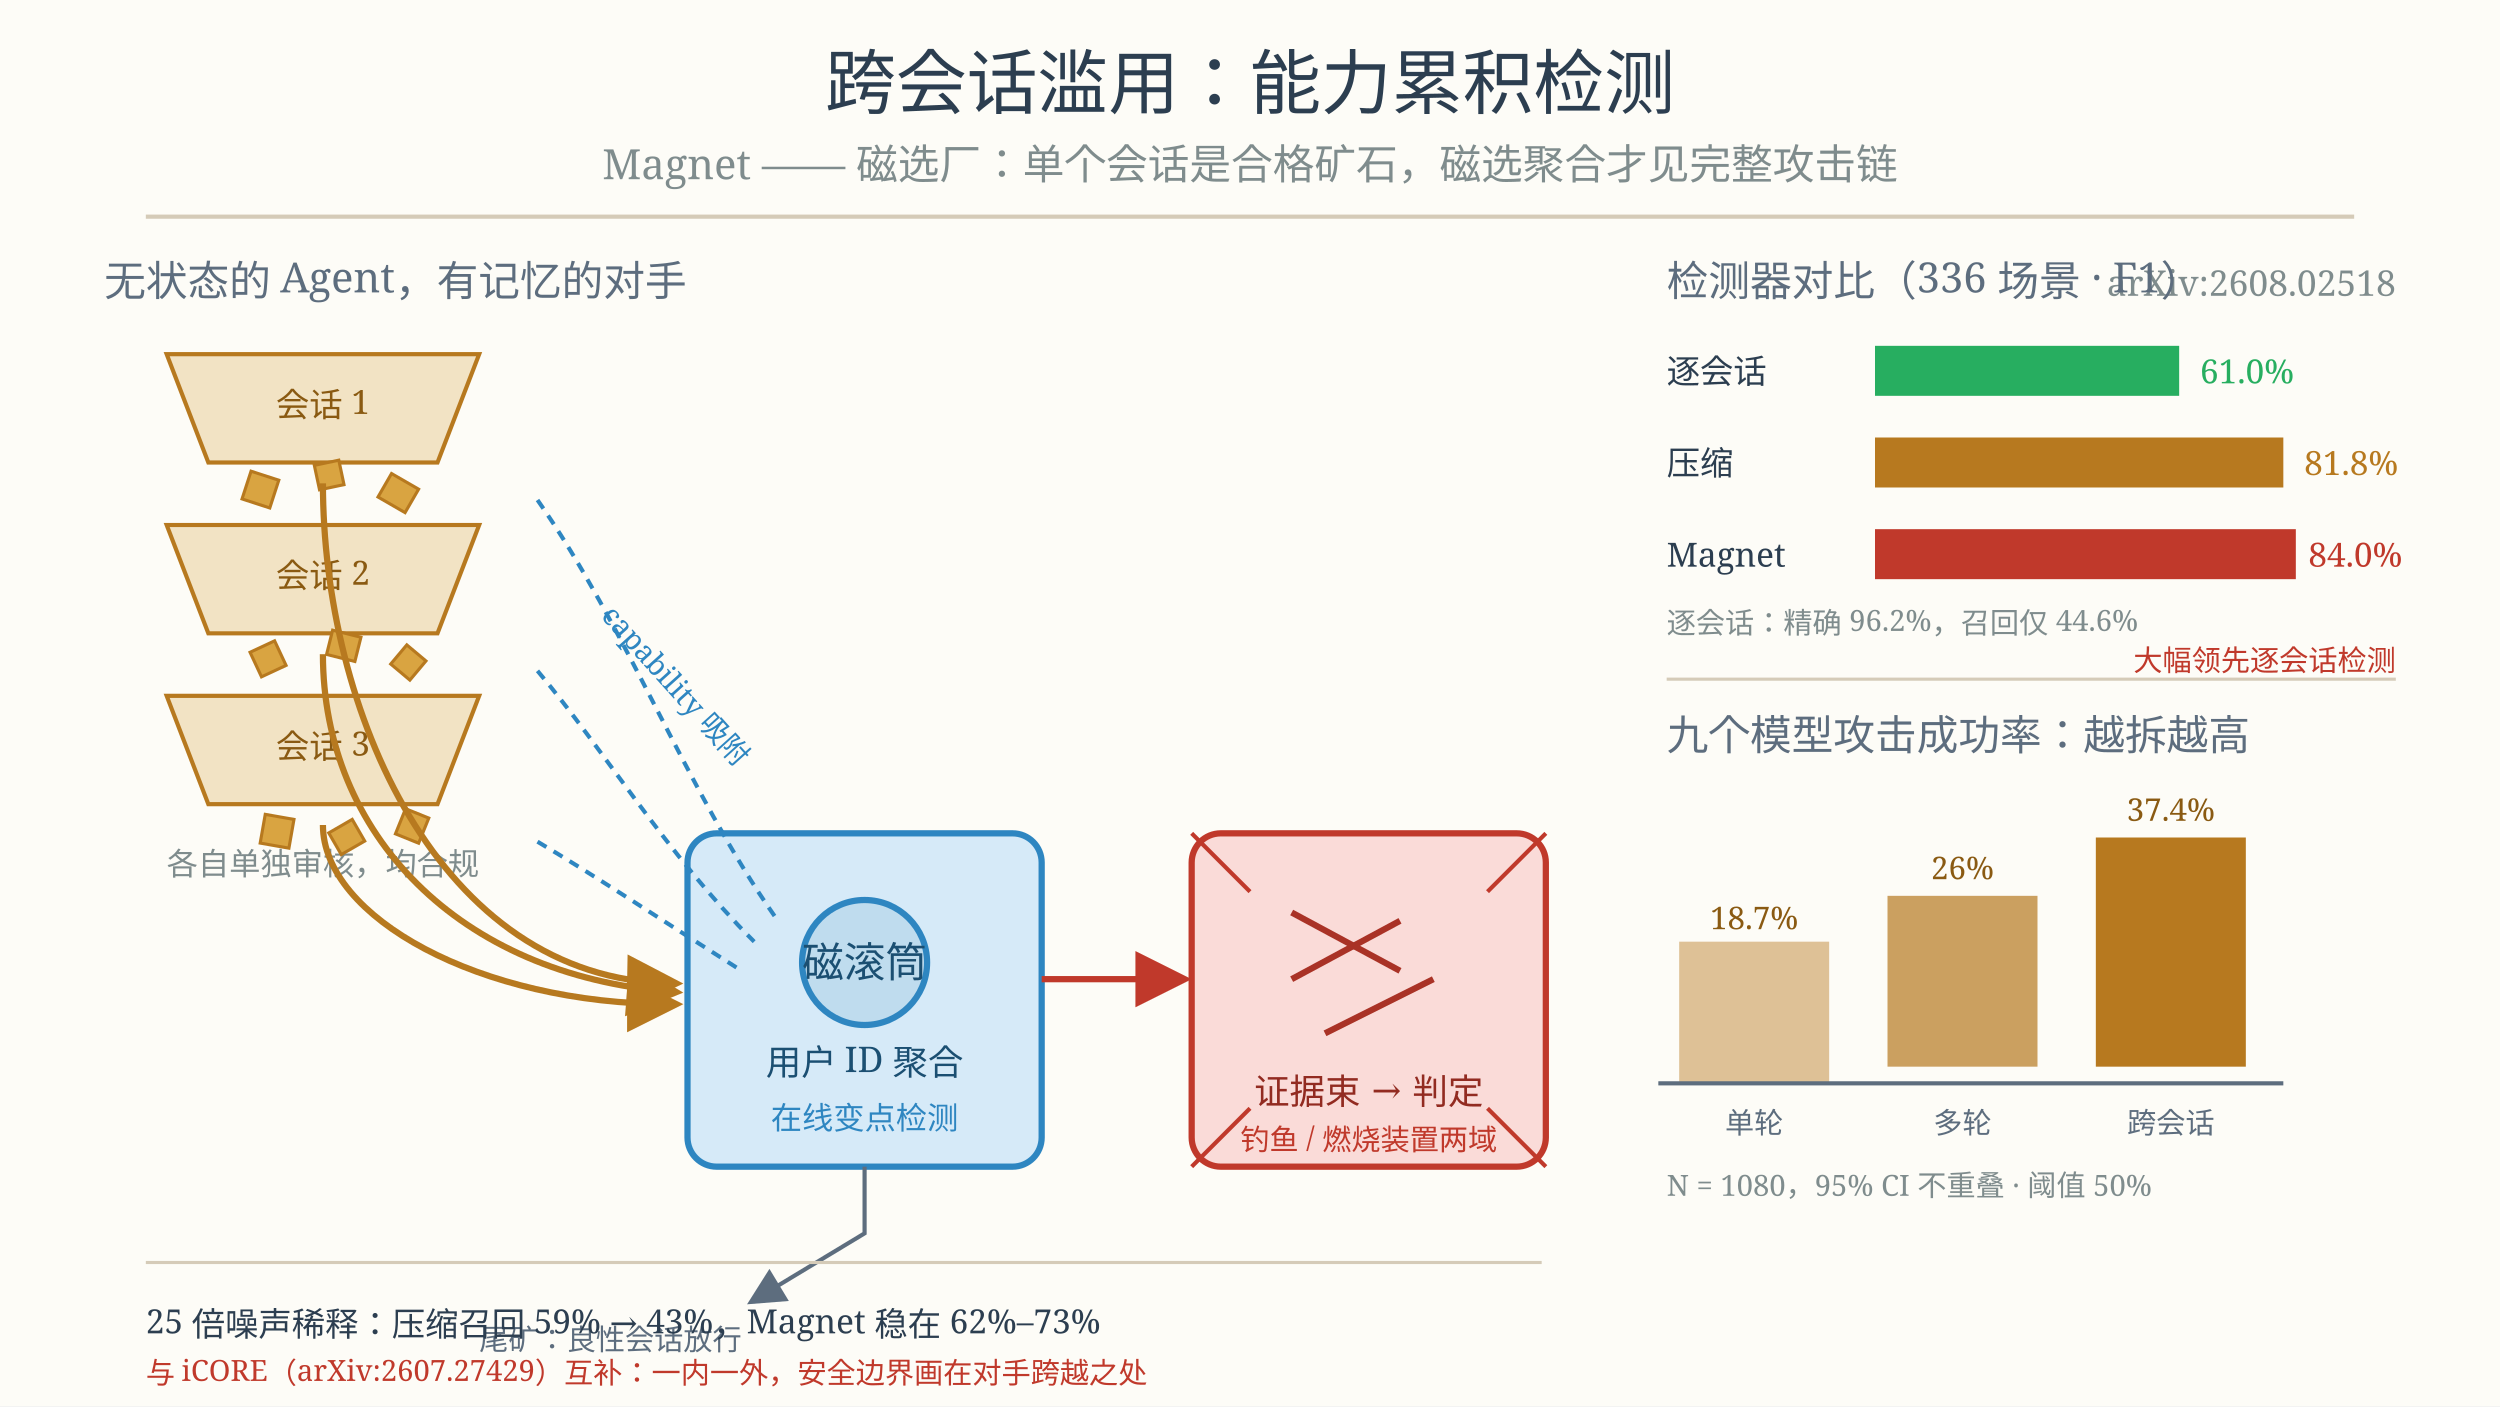
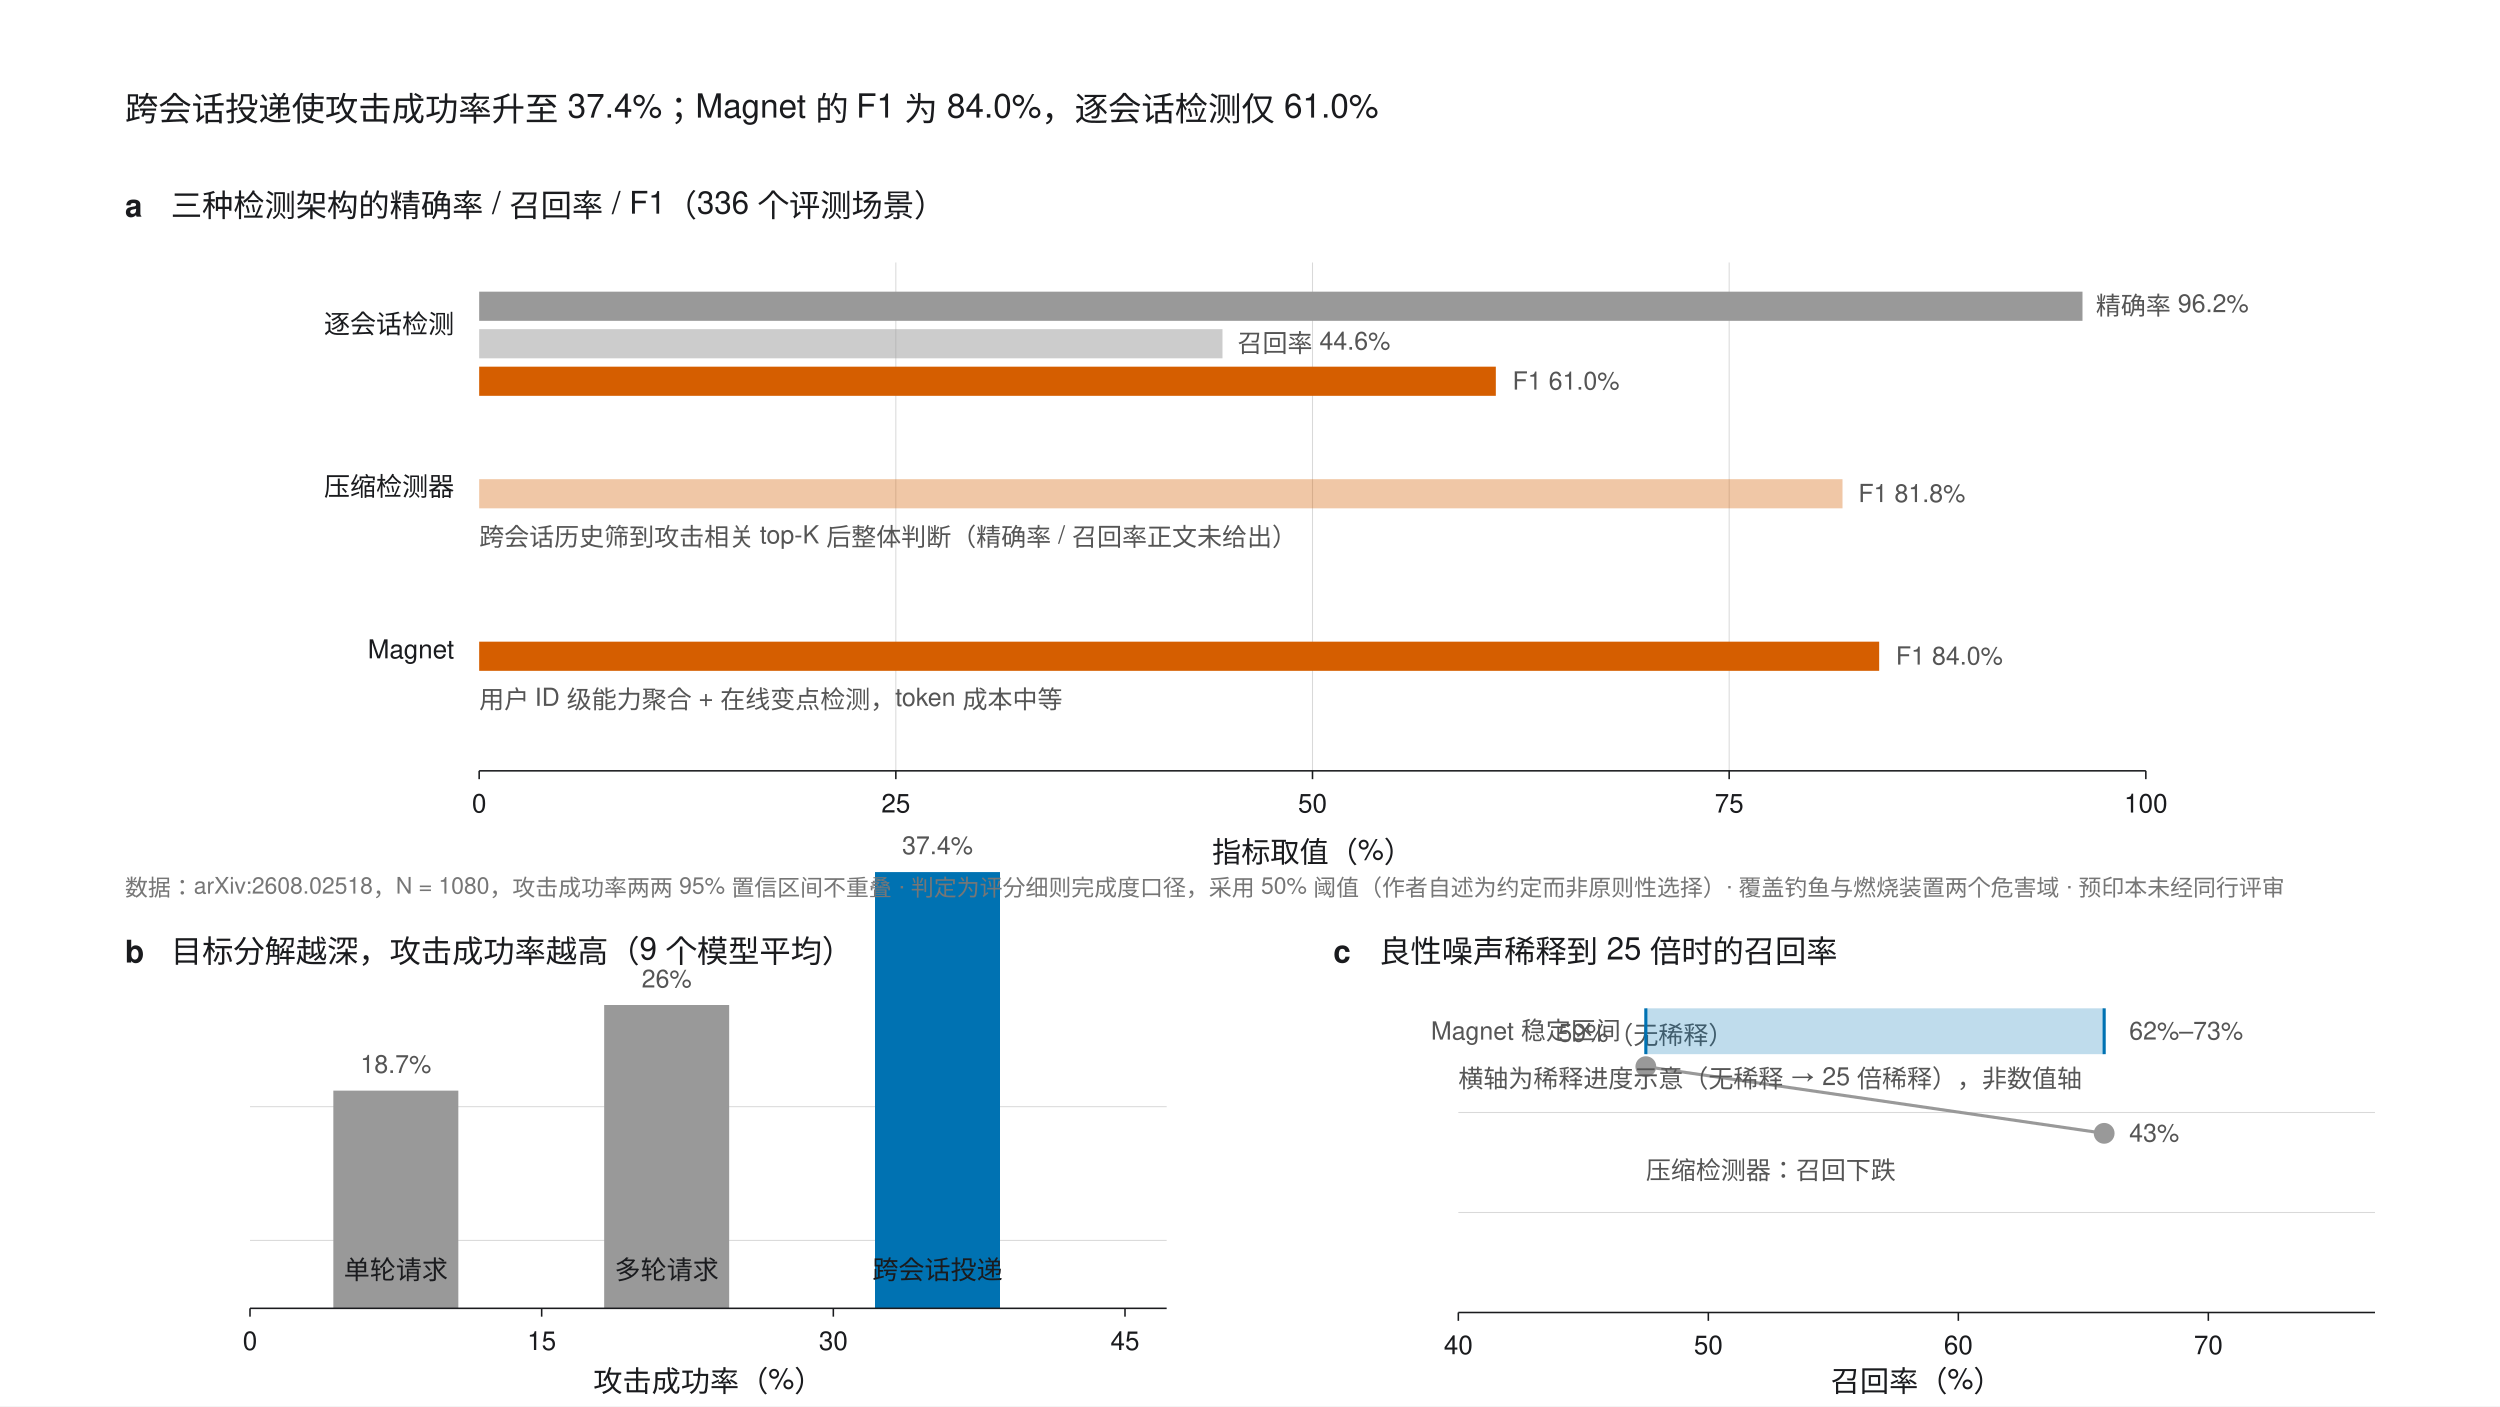
- <svg xmlns="http://www.w3.org/2000/svg" viewBox="0 0 1200 675" font-family="SimSun, Songti SC, STSong, serif">
-   <defs>
-     <marker id="m-amber" markerWidth="9" markerHeight="9" refX="7" refY="4.5" orient="auto">
-       <path d="M0,0 L9,4.5 L0,9 Z" fill="#B7791F" />
-     </marker>
-     <marker id="m-red" markerWidth="9" markerHeight="9" refX="7" refY="4.5" orient="auto">
-       <path d="M0,0 L9,4.5 L0,9 Z" fill="#C0392B" />
-     </marker>
-     <marker id="m-slate" markerWidth="9" markerHeight="9" refX="7" refY="4.5" orient="auto">
-       <path d="M0,0 L9,4.5 L0,9 Z" fill="#5D6D7E" />
-     </marker>
-   </defs>
-   <rect width="1200" height="675" fill="#FDFCF7" />
-   <text x="600" y="52" font-size="34" fill="#2C3E50" text-anchor="middle">跨会话滥用：能力累积检测</text>
-   <text x="600" y="86" font-size="20" fill="#7F8C8D" text-anchor="middle">Magnet —— 磁选厂：单个会话是合格矿石，磁选聚合才见完整攻击链</text>
-   <line x1="70" y1="104" x2="1130" y2="104" stroke="#D5CBB8" stroke-width="2" />
-   <text x="50" y="142" font-size="20" fill="#5D6D7E">无状态的 Agent，有记忆的对手</text>
-   <text x="1150" y="142" font-size="17" fill="#7F8C8D" text-anchor="end">arXiv:2608.02518</text>
-   <g>
-     <path d="M80,170 h150 l-20,52 h-110 Z" fill="#F2E3C4" stroke="#B7791F" stroke-width="2" />
-     <text x="155" y="200" font-size="16" fill="#8A5A12" text-anchor="middle">会话 1</text>
-     <path d="M80,252 h150 l-20,52 h-110 Z" fill="#F2E3C4" stroke="#B7791F" stroke-width="2" />
-     <text x="155" y="282" font-size="16" fill="#8A5A12" text-anchor="middle">会话 2</text>
-     <path d="M80,334 h150 l-20,52 h-110 Z" fill="#F2E3C4" stroke="#B7791F" stroke-width="2" />
-     <text x="155" y="364" font-size="16" fill="#8A5A12" text-anchor="middle">会话 3</text>
+ <svg xmlns="http://www.w3.org/2000/svg" width="1200" height="675" viewBox="0 0 1200 675" font-family="'Helvetica Neue',Helvetica,Arial,'PingFang SC',sans-serif">
+   <rect width="1200" height="675" fill="#FFFFFF" />
+   <text x="60" y="58" font-size="16" fill="#1A1B1E">跨会话投递使攻击成功率升至 37.4%；Magnet 的 F1 为 84.0%，逐会话检测仅 61.0%</text>
+   <text x="60" y="104" font-size="15" font-weight="bold" fill="#1A1B1E">a</text>
+   <text x="82" y="104" font-size="15" fill="#1A1B1E">三种检测架构的精确率 / 召回率 / F1（336 个评测场景）</text>
+   <g stroke="#D9D9D9" stroke-width="0.5">
+     <line x1="430" y1="126" x2="430" y2="370" />
+     <line x1="630" y1="126" x2="630" y2="370" />
+     <line x1="830" y1="126" x2="830" y2="370" />
  </g>
-   <text x="155" y="420" font-size="15" fill="#7F8C8D" text-anchor="middle">各自单独审核，均合规</text>
-   <g fill="#D9A441" stroke="#B7791F" stroke-width="1.5">
-     <rect x="118" y="228" width="14" height="14" transform="rotate(18 125 235)" />
-     <rect x="152" y="222" width="12" height="12" transform="rotate(-12 158 228)" />
-     <rect x="184" y="230" width="15" height="13" transform="rotate(30 191 236)" />
-     <rect x="122" y="310" width="13" height="13" transform="rotate(-25 128 316)" />
-     <rect x="158" y="304" width="14" height="12" transform="rotate(14 165 310)" />
-     <rect x="190" y="312" width="12" height="12" transform="rotate(40 196 318)" />
-     <rect x="126" y="392" width="14" height="14" transform="rotate(10 133 399)" />
-     <rect x="160" y="396" width="13" height="12" transform="rotate(-30 166 402)" />
-     <rect x="192" y="390" width="12" height="13" transform="rotate(22 198 396)" />
+   <text x="218" y="160" font-size="12.5" fill="#1A1B1E" text-anchor="end">逐会话检测</text>
+   <rect x="230" y="140" width="769.6" height="14" fill="#999999" />
+   <text x="1006" y="151" font-size="12" fill="#555">精确率 96.2%</text>
+   <rect x="230" y="158" width="356.8" height="14" fill="#999999" opacity="0.5" />
+   <text x="594" y="169" font-size="12" fill="#555">召回率 44.6%</text>
+   <rect x="230" y="176" width="488" height="14" fill="#D55E00" />
+   <text x="726" y="187" font-size="12" fill="#555">F1 61.0%</text>
+   <text x="218" y="238" font-size="12.5" fill="#1A1B1E" text-anchor="end">压缩检测器</text>
+   <rect x="230" y="230" width="654.4" height="14" fill="#D55E00" opacity="0.35" />
+   <text x="892" y="241" font-size="12" fill="#555">F1 81.8%</text>
+   <text x="230" y="262" font-size="12" fill="#555">跨会话历史筛到攻击相关 top-K 后整体判断（精确率 / 召回率正文未给出）</text>
+   <text x="218" y="316" font-size="12.5" fill="#1A1B1E" text-anchor="end">Magnet</text>
+   <rect x="230" y="308" width="672" height="14" fill="#D55E00" />
+   <text x="910" y="319" font-size="12" fill="#555">F1 84.0%</text>
+   <text x="230" y="340" font-size="12" fill="#555">用户 ID 级能力聚合 + 在线变点检测，token 成本中等</text>
+   <line x1="230" y1="370" x2="1030" y2="370" stroke="#1A1B1E" stroke-width="0.75" />
+   <g stroke="#1A1B1E" stroke-width="0.75">
+     <line x1="230" y1="370" x2="230" y2="374" />
+     <line x1="430" y1="370" x2="430" y2="374" />
+     <line x1="630" y1="370" x2="630" y2="374" />
+     <line x1="830" y1="370" x2="830" y2="374" />
+     <line x1="1030" y1="370" x2="1030" y2="374" />
  </g>
-   <path d="M155,232 C155,340 210,470 322,472" fill="none" stroke="#B7791F" stroke-width="3" marker-end="url(#m-amber)" />
-   <path d="M155,314 C155,400 220,468 322,476" fill="none" stroke="#B7791F" stroke-width="3" marker-end="url(#m-amber)" />
-   <path d="M155,396 C155,440 230,482 322,482" fill="none" stroke="#B7791F" stroke-width="3" marker-end="url(#m-amber)" />
-   <rect x="330" y="400" width="170" height="160" rx="14" fill="#D6EAF8" stroke="#2E86C1" stroke-width="3" />
-   <circle cx="415" cy="462" r="30" fill="#BFDCEE" stroke="#2E86C1" stroke-width="3" />
-   <text x="415" y="469" font-size="20" fill="#1B4F72" text-anchor="middle">磁滚筒</text>
-   <text x="415" y="516" font-size="17" fill="#1B4F72" text-anchor="middle">用户 ID 聚合</text>
-   <text x="415" y="542" font-size="15" fill="#2E86C1" text-anchor="middle">在线变点检测</text>
-   <g stroke="#2E86C1" stroke-width="2" fill="none" stroke-dasharray="5 4">
-     <path d="M258,240 C300,300 330,380 372,440" />
-     <path d="M258,322 C290,360 320,410 362,452" />
-     <path d="M258,404 C285,420 315,440 356,466" />
+   <g font-size="12.5" fill="#1A1B1E" text-anchor="middle">
+     <text x="230" y="390">0</text>
+     <text x="430" y="390">25</text>
+     <text x="630" y="390">50</text>
+     <text x="830" y="390">75</text>
+     <text x="1030" y="390">100</text>
  </g>
-   <text x="288" y="296" font-size="14" fill="#2E86C1" transform="rotate(48 288 296)">capability 吸附</text>
-   <path d="M415,560 L415,592 L362,624" fill="none" stroke="#5D6D7E" stroke-width="2" marker-end="url(#m-slate)" />
-   <text x="356" y="648" font-size="14" fill="#5D6D7E" text-anchor="end">尾矿：良性会话放行</text>
-   <rect x="572" y="400" width="170" height="160" rx="14" fill="#FADBD8" stroke="#C0392B" stroke-width="3" />
-   <path d="M572,400 l28,28 M742,400 l-28,28 M572,560 l28,-28 M742,560 l-28,-28" stroke="#C0392B" stroke-width="2" />
-   <g stroke="#A93226" stroke-width="3">
-     <line x1="620" y1="438" x2="672" y2="466" />
-     <line x1="620" y1="470" x2="672" y2="442" />
-     <line x1="636" y1="496" x2="688" y2="470" />
+   <text x="630" y="414" font-size="14" fill="#1A1B1E" text-anchor="middle">指标取值（%）</text>
+   <text x="60" y="462" font-size="15" font-weight="bold" fill="#1A1B1E">b</text>
+   <text x="82" y="462" font-size="15" fill="#1A1B1E">目标分解越深，攻击成功率越高（9 个模型平均）</text>
+   <g stroke="#D9D9D9" stroke-width="0.5">
+     <line x1="120" y1="595.4" x2="560" y2="595.4" />
+     <line x1="120" y1="531.2" x2="560" y2="531.2" />
  </g>
-   <text x="657" y="530" font-size="17" fill="#922B21" text-anchor="middle">证据束 → 判定</text>
-   <text x="657" y="552" font-size="14" fill="#C0392B" text-anchor="middle">钓鱼 / 燃烧装置两域</text>
-   <path d="M500,470 L566,470" stroke="#C0392B" stroke-width="3" marker-end="url(#m-red)" />
-   <text x="800" y="142" font-size="20" fill="#5D6D7E">检测器对比（336 场景 · F1）</text>
-   <g font-size="16">
-     <text x="800" y="184" fill="#2C3E50">逐会话</text>
-     <rect x="900" y="166" width="146" height="24" fill="#27AE60" />
-     <text x="1056" y="184" fill="#27AE60">61.0%</text>
-     <text x="800" y="228" fill="#2C3E50">压缩</text>
-     <rect x="900" y="210" width="196" height="24" fill="#B7791F" />
-     <text x="1106" y="228" fill="#B7791F">81.8%</text>
-     <text x="800" y="272" fill="#2C3E50">Magnet</text>
-     <rect x="900" y="254" width="202" height="24" fill="#C0392B" />
-     <text x="1108" y="272" fill="#C0392B">84.0%</text>
+   <rect x="160" y="523.5" width="60" height="104.5" fill="#999999" />
+   <text x="190" y="515" font-size="12" fill="#555" text-anchor="middle">18.7%</text>
+   <text x="190" y="614" font-size="12.5" fill="#1A1B1E" text-anchor="middle">单轮请求</text>
+   <rect x="290" y="482.4" width="60" height="145.6" fill="#999999" />
+   <text x="320" y="474" font-size="12" fill="#555" text-anchor="middle">26%</text>
+   <text x="320" y="614" font-size="12.5" fill="#1A1B1E" text-anchor="middle">多轮请求</text>
+   <rect x="420" y="418.6" width="60" height="209.4" fill="#0072B2" />
+   <text x="450" y="410" font-size="12" fill="#555" text-anchor="middle">37.4%</text>
+   <text x="450" y="614" font-size="12.5" fill="#1A1B1E" text-anchor="middle">跨会话投递</text>
+   <line x1="120" y1="628" x2="560" y2="628" stroke="#1A1B1E" stroke-width="0.75" />
+   <g stroke="#1A1B1E" stroke-width="0.75">
+     <line x1="120" y1="628" x2="120" y2="632" />
+     <line x1="260" y1="628" x2="260" y2="632" />
+     <line x1="400" y1="628" x2="400" y2="632" />
+     <line x1="540" y1="628" x2="540" y2="632" />
  </g>
-   <text x="800" y="304" font-size="14" fill="#7F8C8D">逐会话：精确 96.2%，召回仅 44.6%</text>
-   <text x="1150" y="322" font-size="14" fill="#C0392B" text-anchor="end">大幅领先逐会话检测</text>
-   <line x1="800" y1="326" x2="1150" y2="326" stroke="#D5CBB8" stroke-width="1.5" />
-   <text x="800" y="360" font-size="20" fill="#5D6D7E">九个模型攻击成功率：越拆越高</text>
-   <g>
-     <rect x="806" y="452" width="72" height="68" fill="#B7791F" opacity="0.45" />
-     <rect x="906" y="430" width="72" height="82" fill="#B7791F" opacity="0.7" />
-     <rect x="1006" y="402" width="72" height="110" fill="#B7791F" />
-     <text x="842" y="446" font-size="15" fill="#8A5A12" text-anchor="middle">18.7%</text>
-     <text x="942" y="422" font-size="15" fill="#8A5A12" text-anchor="middle">26%</text>
-     <text x="1042" y="394" font-size="15" fill="#8A5A12" text-anchor="middle">37.4%</text>
-     <text x="842" y="544" font-size="14" fill="#5D6D7E" text-anchor="middle">单轮</text>
-     <text x="942" y="544" font-size="14" fill="#5D6D7E" text-anchor="middle">多轮</text>
-     <text x="1042" y="544" font-size="14" fill="#5D6D7E" text-anchor="middle">跨会话</text>
-     <line x1="796" y1="520" x2="1096" y2="520" stroke="#5D6D7E" stroke-width="2" />
+   <g font-size="12.5" fill="#1A1B1E" text-anchor="middle">
+     <text x="120" y="648">0</text>
+     <text x="260" y="648">15</text>
+     <text x="400" y="648">30</text>
+     <text x="540" y="648">45</text>
  </g>
-   <text x="800" y="574" font-size="14" fill="#7F8C8D">N = 1080，95% CI 不重叠 · 阈值 50%</text>
-   <line x1="70" y1="606" x2="740" y2="606" stroke="#D5CBB8" stroke-width="1.5" />
-   <text x="70" y="640" font-size="16" fill="#2C3E50">25 倍噪声稀释：压缩召回 59% → 43%，Magnet 稳在 62%–73%</text>
-   <text x="70" y="664" font-size="14" fill="#C0392B">与 iCORE（arXiv:2607.27429）互补：一内一外，安全边界画在对手跨越之处</text>
+   <text x="340" y="668" font-size="14" fill="#1A1B1E" text-anchor="middle">攻击成功率（%）</text>
+   <text x="640" y="462" font-size="15" font-weight="bold" fill="#1A1B1E">c</text>
+   <text x="662" y="462" font-size="15" fill="#1A1B1E">良性噪声稀释到 25 倍时的召回率</text>
+   <g stroke="#D9D9D9" stroke-width="0.5">
+     <line x1="700" y1="534" x2="1140" y2="534" />
+     <line x1="700" y1="582" x2="1140" y2="582" />
+   </g>
+   <line x1="790" y1="512" x2="1010" y2="544" stroke="#999999" stroke-width="1.5" />
+   <circle cx="790" cy="512" r="5" fill="#999999" />
+   <circle cx="1010" cy="544" r="5" fill="#999999" />
+   <text x="790" y="500" font-size="12" fill="#555" text-anchor="middle">59%（无稀释）</text>
+   <text x="1022" y="548" font-size="12" fill="#555">43%</text>
+   <text x="790" y="566" font-size="12" fill="#555">压缩检测器：召回下跌</text>
+   <rect x="790" y="484" width="220" height="22" fill="#0072B2" opacity="0.25" />
+   <line x1="790" y1="484" x2="790" y2="506" stroke="#0072B2" stroke-width="1.5" />
+   <line x1="1010" y1="484" x2="1010" y2="506" stroke="#0072B2" stroke-width="1.5" />
+   <text x="778" y="499" font-size="12" fill="#555" text-anchor="end">Magnet 稳定区间</text>
+   <text x="1022" y="499" font-size="12" fill="#555">62%–73%</text>
+   <line x1="700" y1="630" x2="1140" y2="630" stroke="#1A1B1E" stroke-width="0.75" />
+   <g stroke="#1A1B1E" stroke-width="0.75">
+     <line x1="700" y1="630" x2="700" y2="634" />
+     <line x1="820" y1="630" x2="820" y2="634" />
+     <line x1="940" y1="630" x2="940" y2="634" />
+     <line x1="1060" y1="630" x2="1060" y2="634" />
+   </g>
+   <g font-size="12.5" fill="#1A1B1E" text-anchor="middle">
+     <text x="700" y="650">40</text>
+     <text x="820" y="650">50</text>
+     <text x="940" y="650">60</text>
+     <text x="1060" y="650">70</text>
+   </g>
+   <text x="920" y="668" font-size="14" fill="#1A1B1E" text-anchor="middle">召回率（%）</text>
+   <text x="700" y="522" font-size="12" fill="#555">横轴为稀释进度示意（无稀释 → 25 倍稀释），非数值轴</text>
+   <text x="60" y="430" font-size="11" fill="#767676">数据：arXiv:2608.02518，N = 1080，攻击成功率两两 95% 置信区间不重叠 · 判定为评分细则完成度口径，采用 50% 阈值（作者自述为约定而非原则性选择）· 覆盖钓鱼与燃烧装置两个危害域 · 预印本未经同行评审</text>
</svg>
